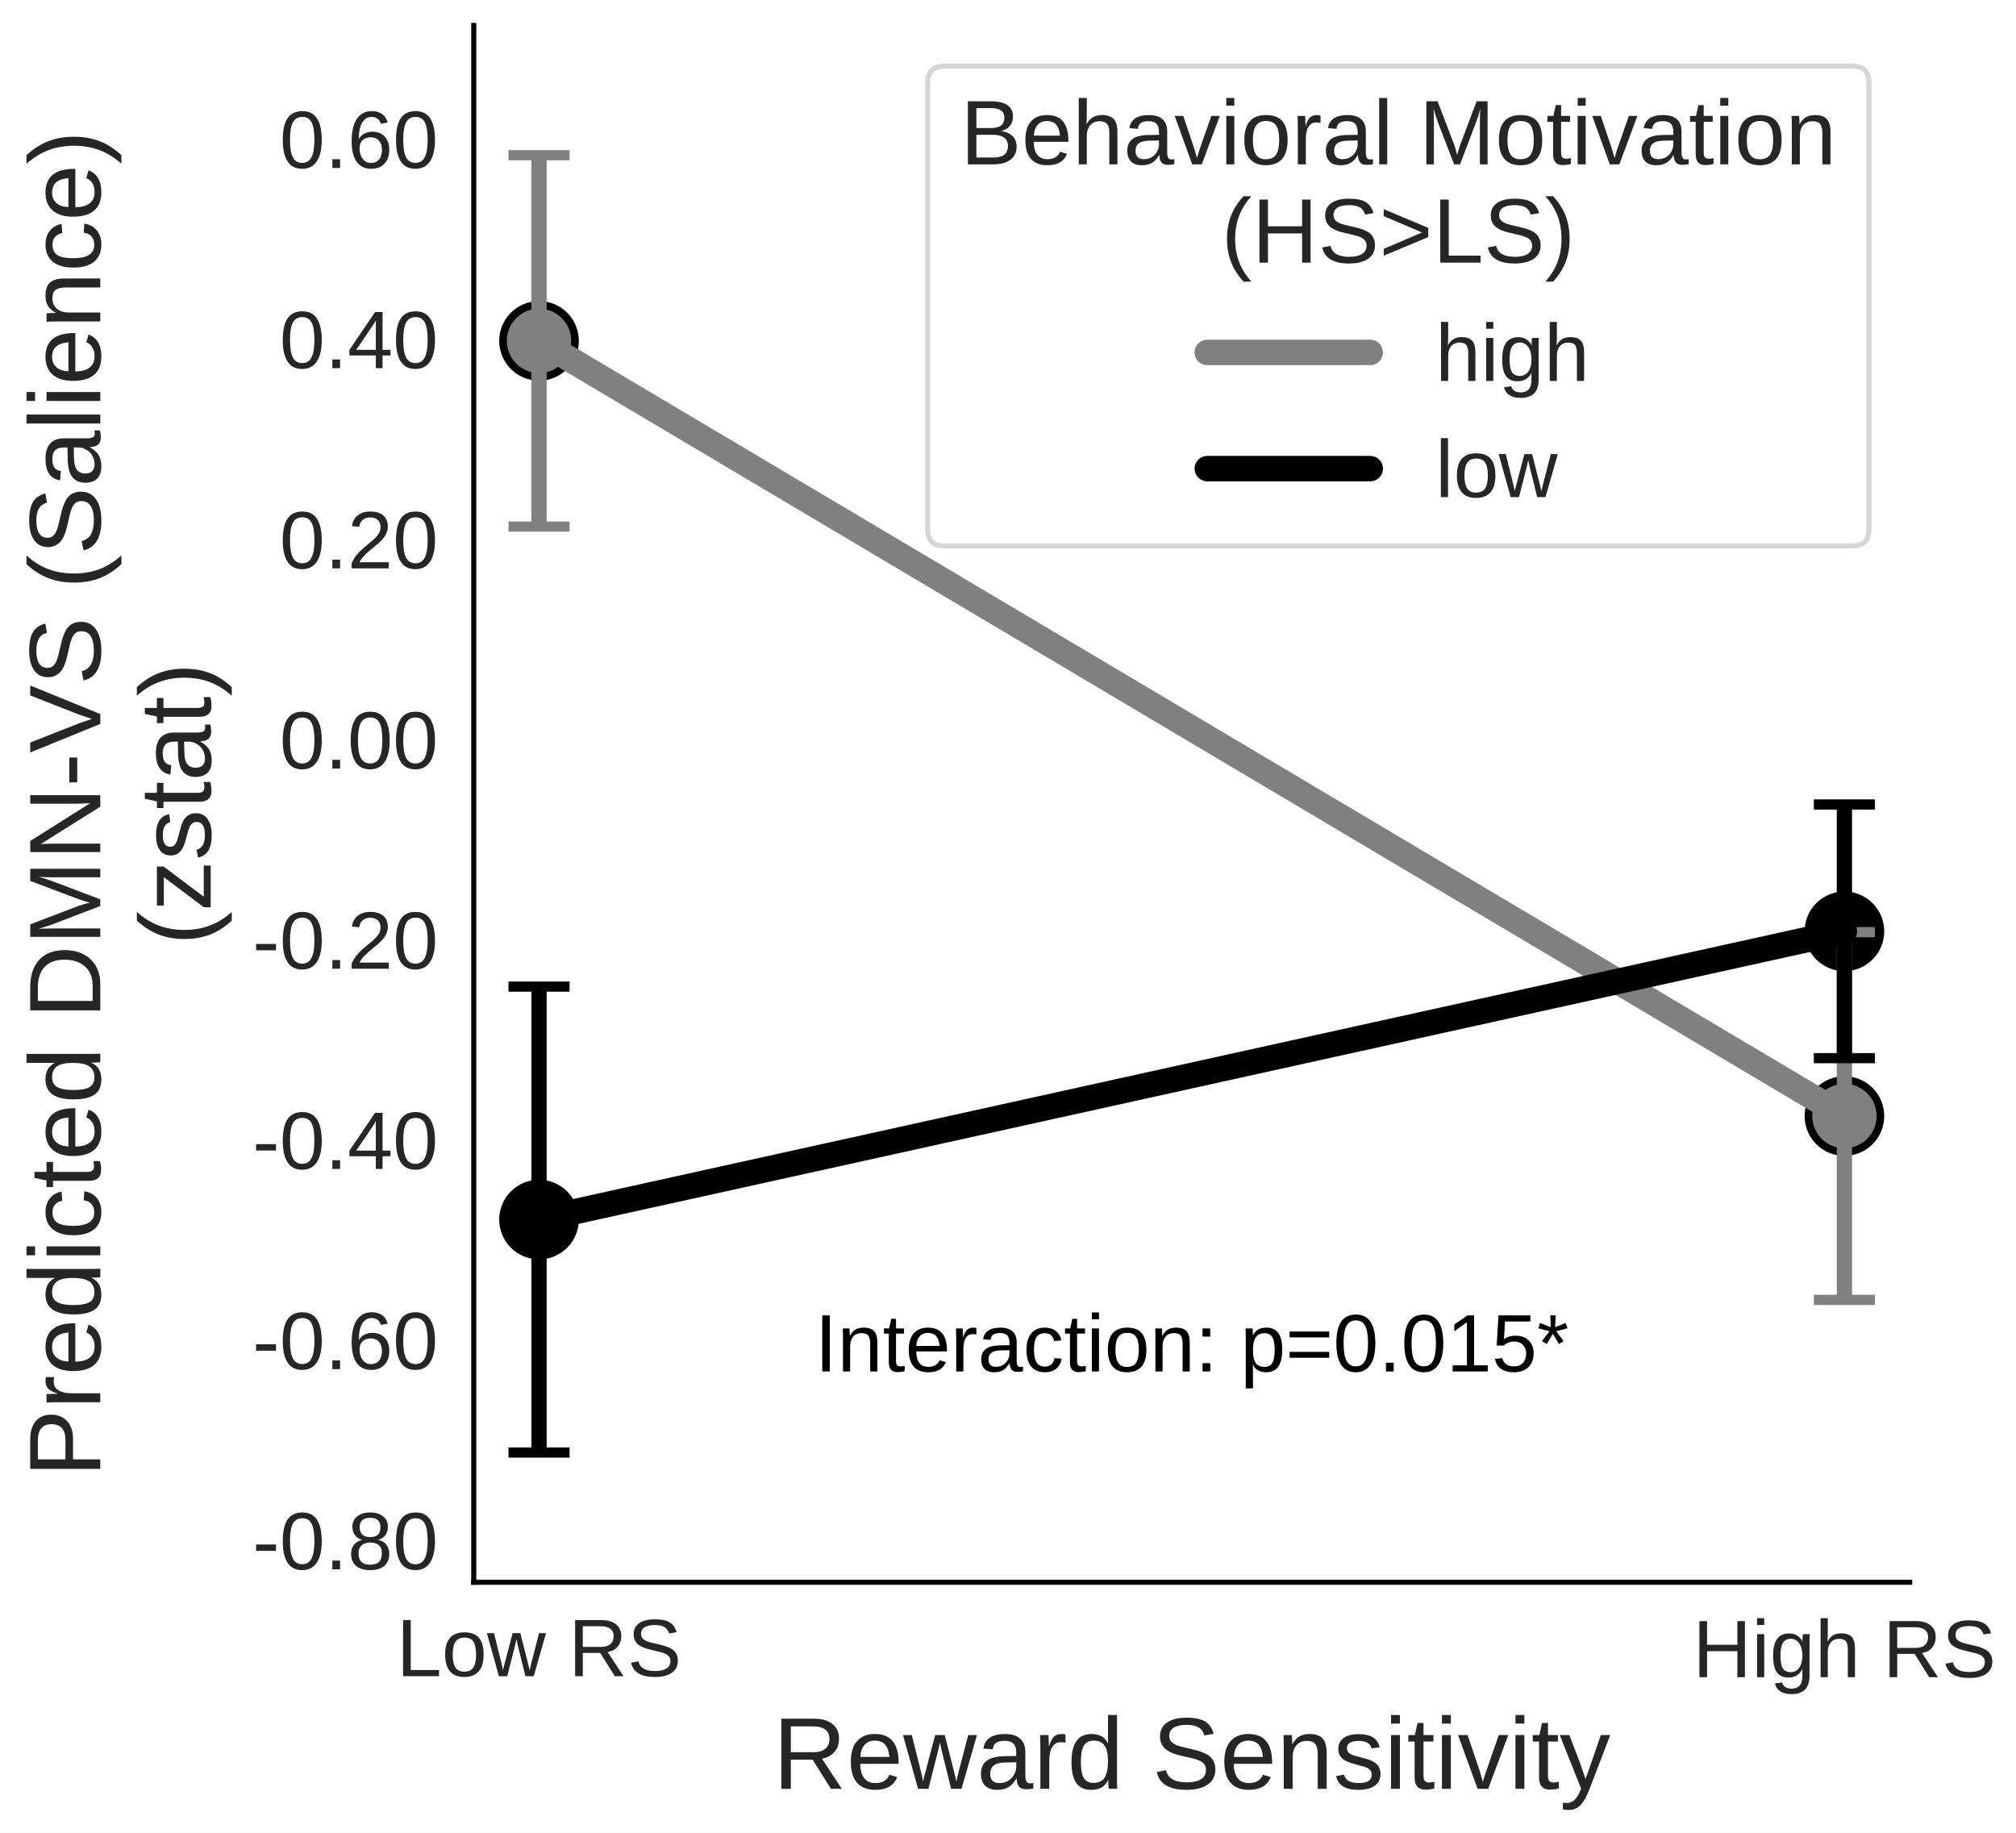
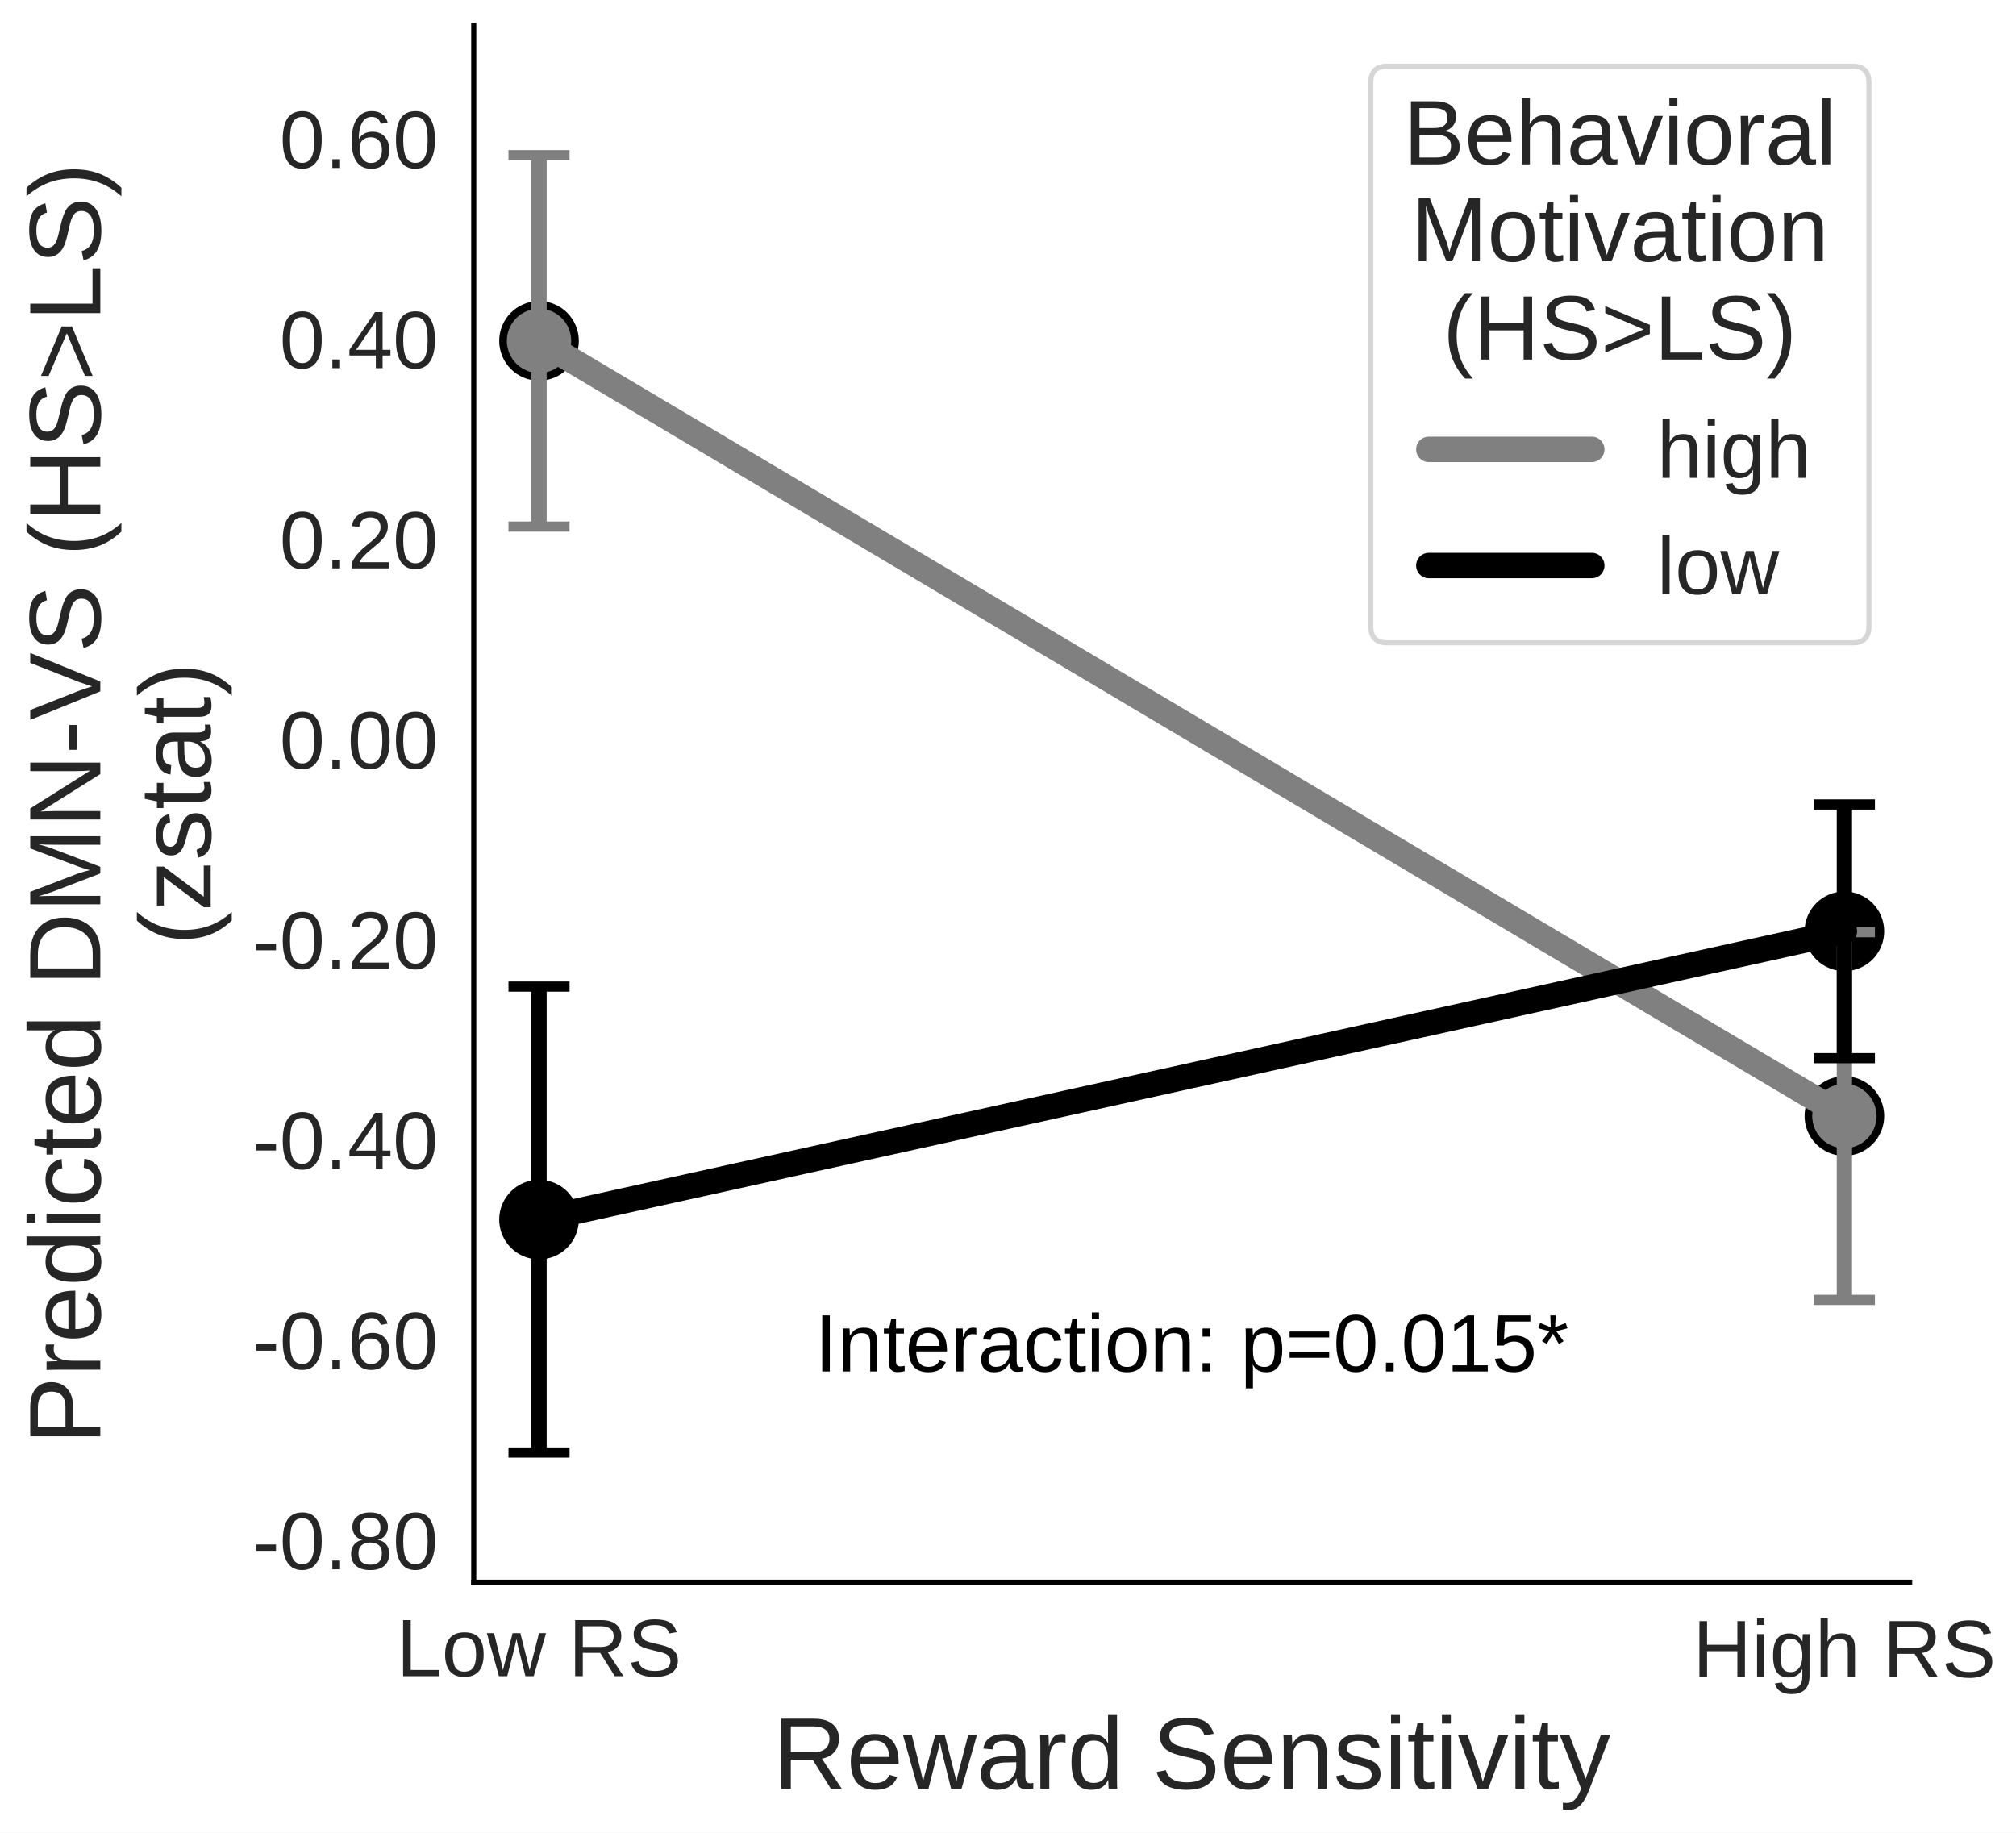
<svg xmlns="http://www.w3.org/2000/svg" xmlns:xlink="http://www.w3.org/1999/xlink" width="396pt" height="360pt" viewBox="0 0 396 360" version="1.1">
  <defs>
    <style type="text/css">*{stroke-linejoin: round; stroke-linecap: butt}</style>
  </defs>
  <g id="figure_1">
    <g id="patch_1">
      <path d="M 0 360  L 396 360  L 396 0  L 0 0  z " style="fill: #ffffff" />
    </g>
    <g id="axes_1">
      <g id="patch_2">
        <path d="M 93.058 310.79  L 375.115 310.79  L 375.115 5  L 93.058 5  z " style="fill: #ffffff" />
      </g>
      <g id="matplotlib.axis_1">
        <g id="xtick_1">
          <g id="text_1">
            <text style="fill: #262626; font: 16px 'Arial', 'DejaVu Sans', 'Liberation Sans', 'Bitstream Vera Sans', sans-serif; text-anchor: middle" x="105.879" y="329.243" transform="rotate(-0 105.8788 329.2425)">Low RS</text>
          </g>
        </g>
        <g id="xtick_2">
          <g id="text_2">
            <text style="fill: #262626; font: 16px 'Arial', 'DejaVu Sans', 'Liberation Sans', 'Bitstream Vera Sans', sans-serif; text-anchor: middle" x="362.294" y="329.438" transform="rotate(-0 362.2942 329.4375)">High RS</text>
          </g>
        </g>
        <g id="text_3">
          <text style="fill: #262626; font: 20px 'Arial', 'DejaVu Sans', 'Liberation Sans', 'Bitstream Vera Sans', sans-serif; text-anchor: middle" x="234.087" y="351.364" transform="rotate(-0 234.0865 351.3644)">Reward Sensitivity</text>
        </g>
      </g>
      <g id="matplotlib.axis_2">
        <g id="ytick_1">
          <g id="text_4">
            <text style="fill: #262626; font: 16px 'Arial', 'DejaVu Sans', 'Liberation Sans', 'Bitstream Vera Sans', sans-serif; text-anchor: end" x="86.058" y="308.252" transform="rotate(-0 86.058 308.2521)">-0.80</text>
          </g>
        </g>
        <g id="ytick_2">
          <g id="text_5">
            <text style="fill: #262626; font: 16px 'Arial', 'DejaVu Sans', 'Liberation Sans', 'Bitstream Vera Sans', sans-serif; text-anchor: end" x="86.058" y="268.93" transform="rotate(-0 86.058 268.9304)">-0.60</text>
          </g>
        </g>
        <g id="ytick_3">
          <g id="text_6">
            <text style="fill: #262626; font: 16px 'Arial', 'DejaVu Sans', 'Liberation Sans', 'Bitstream Vera Sans', sans-serif; text-anchor: end" x="86.058" y="229.609" transform="rotate(-0 86.058 229.6086)">-0.40</text>
          </g>
        </g>
        <g id="ytick_4">
          <g id="text_7">
            <text style="fill: #262626; font: 16px 'Arial', 'DejaVu Sans', 'Liberation Sans', 'Bitstream Vera Sans', sans-serif; text-anchor: end" x="86.058" y="190.287" transform="rotate(-0 86.058 190.2868)">-0.20</text>
          </g>
        </g>
        <g id="ytick_5">
          <g id="text_8">
            <text style="fill: #262626; font: 16px 'Arial', 'DejaVu Sans', 'Liberation Sans', 'Bitstream Vera Sans', sans-serif; text-anchor: end" x="86.058" y="150.965" transform="rotate(-0 86.058 150.965)">0.00</text>
          </g>
        </g>
        <g id="ytick_6">
          <g id="text_9">
            <text style="fill: #262626; font: 16px 'Arial', 'DejaVu Sans', 'Liberation Sans', 'Bitstream Vera Sans', sans-serif; text-anchor: end" x="86.058" y="111.643" transform="rotate(-0 86.058 111.6432)">0.20</text>
          </g>
        </g>
        <g id="ytick_7">
          <g id="text_10">
            <text style="fill: #262626; font: 16px 'Arial', 'DejaVu Sans', 'Liberation Sans', 'Bitstream Vera Sans', sans-serif; text-anchor: end" x="86.058" y="72.321" transform="rotate(-0 86.058 72.32147)">0.40</text>
          </g>
        </g>
        <g id="ytick_8">
          <g id="text_11">
            <text style="fill: #262626; font: 16px 'Arial', 'DejaVu Sans', 'Liberation Sans', 'Bitstream Vera Sans', sans-serif; text-anchor: end" x="86.058" y="33" transform="rotate(-0 86.058 32.9997)">0.60</text>
          </g>
        </g>
        <g id="text_12">
-           <text style="fill: #262626; font: 20px 'Arial', 'DejaVu Sans', 'Liberation Sans', 'Bitstream Vera Sans', sans-serif" transform="translate(19.703 290.1559) rotate(-90)">Predicted DMN-VS (Salience)</text>
+           <text style="fill: #262626; font: 20px 'Arial', 'DejaVu Sans', 'Liberation Sans', 'Bitstream Vera Sans', sans-serif" transform="translate(19.703 283.7622) rotate(-90)">Predicted DMN-VS (HS&gt;LS)</text>
          <text style="fill: #262626; font: 20px 'Arial', 'DejaVu Sans', 'Liberation Sans', 'Bitstream Vera Sans', sans-serif" transform="translate(41.38363 185.6716) rotate(-90)">(zstat)</text>
        </g>
      </g>
      <g id="PathCollection_1">
        <defs>
-           <path id="m6f687529ef" d="M 0 7.071  C 1.875 7.071 3.674 6.326 5 5  C 6.326 3.674 7.071 1.875 7.071 0  C 7.071 -1.875 6.326 -3.674 5 -5  C 3.674 -6.326 1.875 -7.071 0 -7.071  C -1.875 -7.071 -3.674 -6.326 -5 -5  C -6.326 -3.674 -7.071 -1.875 -7.071 0  C -7.071 1.875 -6.326 3.674 -5 5  C -3.674 6.326 -1.875 7.071 0 7.071  z " style="stroke: #000000; stroke-width: 1.5" />
+           <path id="m64c9daffdf" d="M 0 7.071  C 1.875 7.071 3.674 6.326 5 5  C 6.326 3.674 7.071 1.875 7.071 0  C 7.071 -1.875 6.326 -3.674 5 -5  C 3.674 -6.326 1.875 -7.071 0 -7.071  C -1.875 -7.071 -3.674 -6.326 -5 -5  C -6.326 -3.674 -7.071 -1.875 -7.071 0  C -7.071 1.875 -6.326 3.674 -5 5  C -3.674 6.326 -1.875 7.071 0 7.071  z " style="stroke: #000000; stroke-width: 1.5" />
        </defs>
-         <g clip-path="url(#p2aed76f79d)">
-           <use xlink:href="#m6f687529ef" x="105.879" y="66.955" style="fill: #808080; stroke: #000000; stroke-width: 1.5" />
-           <use xlink:href="#m6f687529ef" x="362.294" y="219.216" style="fill: #808080; stroke: #000000; stroke-width: 1.5" />
+         <g clip-path="url(#p4e1ca68ea2)">
+           <use xlink:href="#m64c9daffdf" x="105.879" y="66.955" style="fill: #808080; stroke: #000000; stroke-width: 1.5" />
+           <use xlink:href="#m64c9daffdf" x="362.294" y="219.216" style="fill: #808080; stroke: #000000; stroke-width: 1.5" />
        </g>
      </g>
      <g id="PathCollection_2">
        <defs>
-           <path id="m65bb2acf6d" d="M 0 7.071  C 1.875 7.071 3.674 6.326 5 5  C 6.326 3.674 7.071 1.875 7.071 0  C 7.071 -1.875 6.326 -3.674 5 -5  C 3.674 -6.326 1.875 -7.071 0 -7.071  C -1.875 -7.071 -3.674 -6.326 -5 -5  C -6.326 -3.674 -7.071 -1.875 -7.071 0  C -7.071 1.875 -6.326 3.674 -5 5  C -3.674 6.326 -1.875 7.071 0 7.071  z " style="stroke: #000000; stroke-width: 1.5" />
+           <path id="m29b33788de" d="M 0 7.071  C 1.875 7.071 3.674 6.326 5 5  C 6.326 3.674 7.071 1.875 7.071 0  C 7.071 -1.875 6.326 -3.674 5 -5  C 3.674 -6.326 1.875 -7.071 0 -7.071  C -1.875 -7.071 -3.674 -6.326 -5 -5  C -6.326 -3.674 -7.071 -1.875 -7.071 0  C -7.071 1.875 -6.326 3.674 -5 5  C -3.674 6.326 -1.875 7.071 0 7.071  z " style="stroke: #000000; stroke-width: 1.5" />
        </defs>
-         <g clip-path="url(#p2aed76f79d)">
-           <use xlink:href="#m65bb2acf6d" x="105.879" y="239.551" style="stroke: #000000; stroke-width: 1.5" />
-           <use xlink:href="#m65bb2acf6d" x="362.294" y="182.934" style="stroke: #000000; stroke-width: 1.5" />
+         <g clip-path="url(#p4e1ca68ea2)">
+           <use xlink:href="#m29b33788de" x="105.879" y="239.551" style="stroke: #000000; stroke-width: 1.5" />
+           <use xlink:href="#m29b33788de" x="362.294" y="182.934" style="stroke: #000000; stroke-width: 1.5" />
        </g>
      </g>
      <g id="line2d_1">
-         <path d="M 105.879 66.955  L 362.294 219.216  " clip-path="url(#p2aed76f79d)" style="fill: none; stroke: #808080; stroke-width: 5; stroke-linecap: round" />
+         <path d="M 105.879 66.955  L 362.294 219.216  " clip-path="url(#p4e1ca68ea2)" style="fill: none; stroke: #808080; stroke-width: 5; stroke-linecap: round" />
      </g>
      <g id="LineCollection_1">
-         <path d="M 105.879 103.428  L 105.879 30.483  " clip-path="url(#p2aed76f79d)" style="fill: none; stroke: #808080; stroke-width: 3" />
-         <path d="M 362.294 255.331  L 362.294 183.101  " clip-path="url(#p2aed76f79d)" style="fill: none; stroke: #808080; stroke-width: 3" />
+         <path d="M 105.879 103.428  L 105.879 30.483  " clip-path="url(#p4e1ca68ea2)" style="fill: none; stroke: #808080; stroke-width: 3" />
+         <path d="M 362.294 255.331  L 362.294 183.101  " clip-path="url(#p4e1ca68ea2)" style="fill: none; stroke: #808080; stroke-width: 3" />
      </g>
      <g id="line2d_2">
        <defs>
-           <path id="med560dd67d" d="M 6 0  L -6 -0  " style="stroke: #808080; stroke-width: 2" />
+           <path id="mcbc8021d07" d="M 6 0  L -6 -0  " style="stroke: #808080; stroke-width: 2" />
        </defs>
-         <g clip-path="url(#p2aed76f79d)">
-           <use xlink:href="#med560dd67d" x="105.879" y="103.428" style="fill: #808080; stroke: #808080; stroke-width: 2" />
-           <use xlink:href="#med560dd67d" x="362.294" y="255.331" style="fill: #808080; stroke: #808080; stroke-width: 2" />
+         <g clip-path="url(#p4e1ca68ea2)">
+           <use xlink:href="#mcbc8021d07" x="105.879" y="103.428" style="fill: #808080; stroke: #808080; stroke-width: 2" />
+           <use xlink:href="#mcbc8021d07" x="362.294" y="255.331" style="fill: #808080; stroke: #808080; stroke-width: 2" />
        </g>
      </g>
      <g id="line2d_3">
-         <g clip-path="url(#p2aed76f79d)">
-           <use xlink:href="#med560dd67d" x="105.879" y="30.483" style="fill: #808080; stroke: #808080; stroke-width: 2" />
-           <use xlink:href="#med560dd67d" x="362.294" y="183.101" style="fill: #808080; stroke: #808080; stroke-width: 2" />
+         <g clip-path="url(#p4e1ca68ea2)">
+           <use xlink:href="#mcbc8021d07" x="105.879" y="30.483" style="fill: #808080; stroke: #808080; stroke-width: 2" />
+           <use xlink:href="#mcbc8021d07" x="362.294" y="183.101" style="fill: #808080; stroke: #808080; stroke-width: 2" />
        </g>
      </g>
      <g id="line2d_4">
-         <path d="M 105.879 239.551  L 362.294 182.934  " clip-path="url(#p2aed76f79d)" style="fill: none; stroke: #000000; stroke-width: 5; stroke-linecap: round" />
+         <path d="M 105.879 239.551  L 362.294 182.934  " clip-path="url(#p4e1ca68ea2)" style="fill: none; stroke: #000000; stroke-width: 5; stroke-linecap: round" />
      </g>
      <g id="LineCollection_2">
-         <path d="M 105.879 285.308  L 105.879 193.794  " clip-path="url(#p2aed76f79d)" style="fill: none; stroke: #000000; stroke-width: 3" />
-         <path d="M 362.294 207.849  L 362.294 158.019  " clip-path="url(#p2aed76f79d)" style="fill: none; stroke: #000000; stroke-width: 3" />
+         <path d="M 105.879 285.308  L 105.879 193.794  " clip-path="url(#p4e1ca68ea2)" style="fill: none; stroke: #000000; stroke-width: 3" />
+         <path d="M 362.294 207.849  L 362.294 158.019  " clip-path="url(#p4e1ca68ea2)" style="fill: none; stroke: #000000; stroke-width: 3" />
      </g>
      <g id="line2d_5">
        <defs>
-           <path id="m3755a33893" d="M 6 0  L -6 -0  " style="stroke: #000000; stroke-width: 2" />
+           <path id="m0045e39ad3" d="M 6 0  L -6 -0  " style="stroke: #000000; stroke-width: 2" />
        </defs>
-         <g clip-path="url(#p2aed76f79d)">
-           <use xlink:href="#m3755a33893" x="105.879" y="285.308" style="stroke: #000000; stroke-width: 2" />
-           <use xlink:href="#m3755a33893" x="362.294" y="207.849" style="stroke: #000000; stroke-width: 2" />
+         <g clip-path="url(#p4e1ca68ea2)">
+           <use xlink:href="#m0045e39ad3" x="105.879" y="285.308" style="stroke: #000000; stroke-width: 2" />
+           <use xlink:href="#m0045e39ad3" x="362.294" y="207.849" style="stroke: #000000; stroke-width: 2" />
        </g>
      </g>
      <g id="line2d_6">
-         <g clip-path="url(#p2aed76f79d)">
-           <use xlink:href="#m3755a33893" x="105.879" y="193.794" style="stroke: #000000; stroke-width: 2" />
-           <use xlink:href="#m3755a33893" x="362.294" y="158.019" style="stroke: #000000; stroke-width: 2" />
+         <g clip-path="url(#p4e1ca68ea2)">
+           <use xlink:href="#m0045e39ad3" x="105.879" y="193.794" style="stroke: #000000; stroke-width: 2" />
+           <use xlink:href="#m0045e39ad3" x="362.294" y="158.019" style="stroke: #000000; stroke-width: 2" />
        </g>
      </g>
      <g id="patch_3">
        <path d="M 93.058 310.79  L 93.058 5  " style="fill: none; stroke: #000000; stroke-linejoin: miter; stroke-linecap: square" />
      </g>
      <g id="patch_4">
        <path d="M 93.058 310.79  L 375.115 310.79  " style="fill: none; stroke: #000000; stroke-linejoin: miter; stroke-linecap: square" />
      </g>
      <g id="text_13">
        <text style="font: 16px 'Arial', 'DejaVu Sans', 'Liberation Sans', 'Bitstream Vera Sans', sans-serif; text-anchor: middle" x="234.087" y="269.386" transform="rotate(-0 234.0865 269.3863)">Interaction: p=0.015*</text>
      </g>
      <g id="legend_1">
        <g id="patch_5">
-           <path d="M 185.435 107.227  L 363.915 107.227  Q 367.115 107.227 367.115 104.027  L 367.115 16.2  Q 367.115 13 363.915 13  L 185.435 13  Q 182.235 13 182.235 16.2  L 182.235 104.027  Q 182.235 107.227 185.435 107.227  z " style="fill: #ffffff; opacity: 0.8; stroke: #cccccc; stroke-linejoin: miter" />
+           <path d="M 272.468 126.265  L 363.915 126.265  Q 367.115 126.265 367.115 123.065  L 367.115 16.2  Q 367.115 13 363.915 13  L 272.468 13  Q 269.268 13 269.268 16.2  L 269.268 123.065  Q 269.268 126.265 272.468 126.265  z " style="fill: #ffffff; opacity: 0.8; stroke: #cccccc; stroke-linejoin: miter" />
        </g>
        <g id="text_14">
-           <text style="fill: #262626; font: 18px 'Arial', 'DejaVu Sans', 'Liberation Sans', 'Bitstream Vera Sans', sans-serif" transform="translate(188.635 32.28406)">Behavioral Motivation</text>
-           <text style="fill: #262626; font: 18px 'Arial', 'DejaVu Sans', 'Liberation Sans', 'Bitstream Vera Sans', sans-serif" transform="translate(239.9139 51.58569)">(HS&gt;LS)</text>
+           <text style="fill: #262626; font: 18px 'Arial', 'DejaVu Sans', 'Liberation Sans', 'Bitstream Vera Sans', sans-serif" transform="translate(275.6678 32.28406)">Behavioral</text>
+           <text style="fill: #262626; font: 18px 'Arial', 'DejaVu Sans', 'Liberation Sans', 'Bitstream Vera Sans', sans-serif" transform="translate(277.1753 51.32244)">Motivation</text>
+           <text style="fill: #262626; font: 18px 'Arial', 'DejaVu Sans', 'Liberation Sans', 'Bitstream Vera Sans', sans-serif" transform="translate(283.4303 70.62406)">(HS&gt;LS)</text>
        </g>
        <g id="line2d_7">
-           <path d="M 237.151 69.227  L 253.151 69.227  L 269.151 69.227  " style="fill: none; stroke: #808080; stroke-width: 5; stroke-linecap: round" />
+           <path d="M 280.668 88.265  L 296.668 88.265  L 312.668 88.265  " style="fill: none; stroke: #808080; stroke-width: 5; stroke-linecap: round" />
        </g>
        <g id="text_15">
-           <text style="fill: #262626; font: 16px 'Arial', 'DejaVu Sans', 'Liberation Sans', 'Bitstream Vera Sans', sans-serif; text-anchor: start" x="281.951" y="74.827" transform="rotate(-0 281.9513 74.82663)">high</text>
+           <text style="fill: #262626; font: 16px 'Arial', 'DejaVu Sans', 'Liberation Sans', 'Bitstream Vera Sans', sans-serif; text-anchor: start" x="325.468" y="93.865" transform="rotate(-0 325.4677 93.865)">high</text>
        </g>
        <g id="line2d_8">
-           <path d="M 237.151 92.047  L 253.151 92.047  L 269.151 92.047  " style="fill: none; stroke: #000000; stroke-width: 5; stroke-linecap: round" />
+           <path d="M 280.668 111.085  L 296.668 111.085  L 312.668 111.085  " style="fill: none; stroke: #000000; stroke-width: 5; stroke-linecap: round" />
        </g>
        <g id="text_16">
-           <text style="fill: #262626; font: 16px 'Arial', 'DejaVu Sans', 'Liberation Sans', 'Bitstream Vera Sans', sans-serif; text-anchor: start" x="281.951" y="97.647" transform="rotate(-0 281.9513 97.64663)">low</text>
+           <text style="fill: #262626; font: 16px 'Arial', 'DejaVu Sans', 'Liberation Sans', 'Bitstream Vera Sans', sans-serif; text-anchor: start" x="325.468" y="116.685" transform="rotate(-0 325.4677 116.685)">low</text>
        </g>
      </g>
    </g>
  </g>
  <defs>
-     <clipPath id="p2aed76f79d">
+     <clipPath id="p4e1ca68ea2">
      <rect x="93.058" y="5" width="282.057" height="305.79" />
    </clipPath>
  </defs>
</svg>
